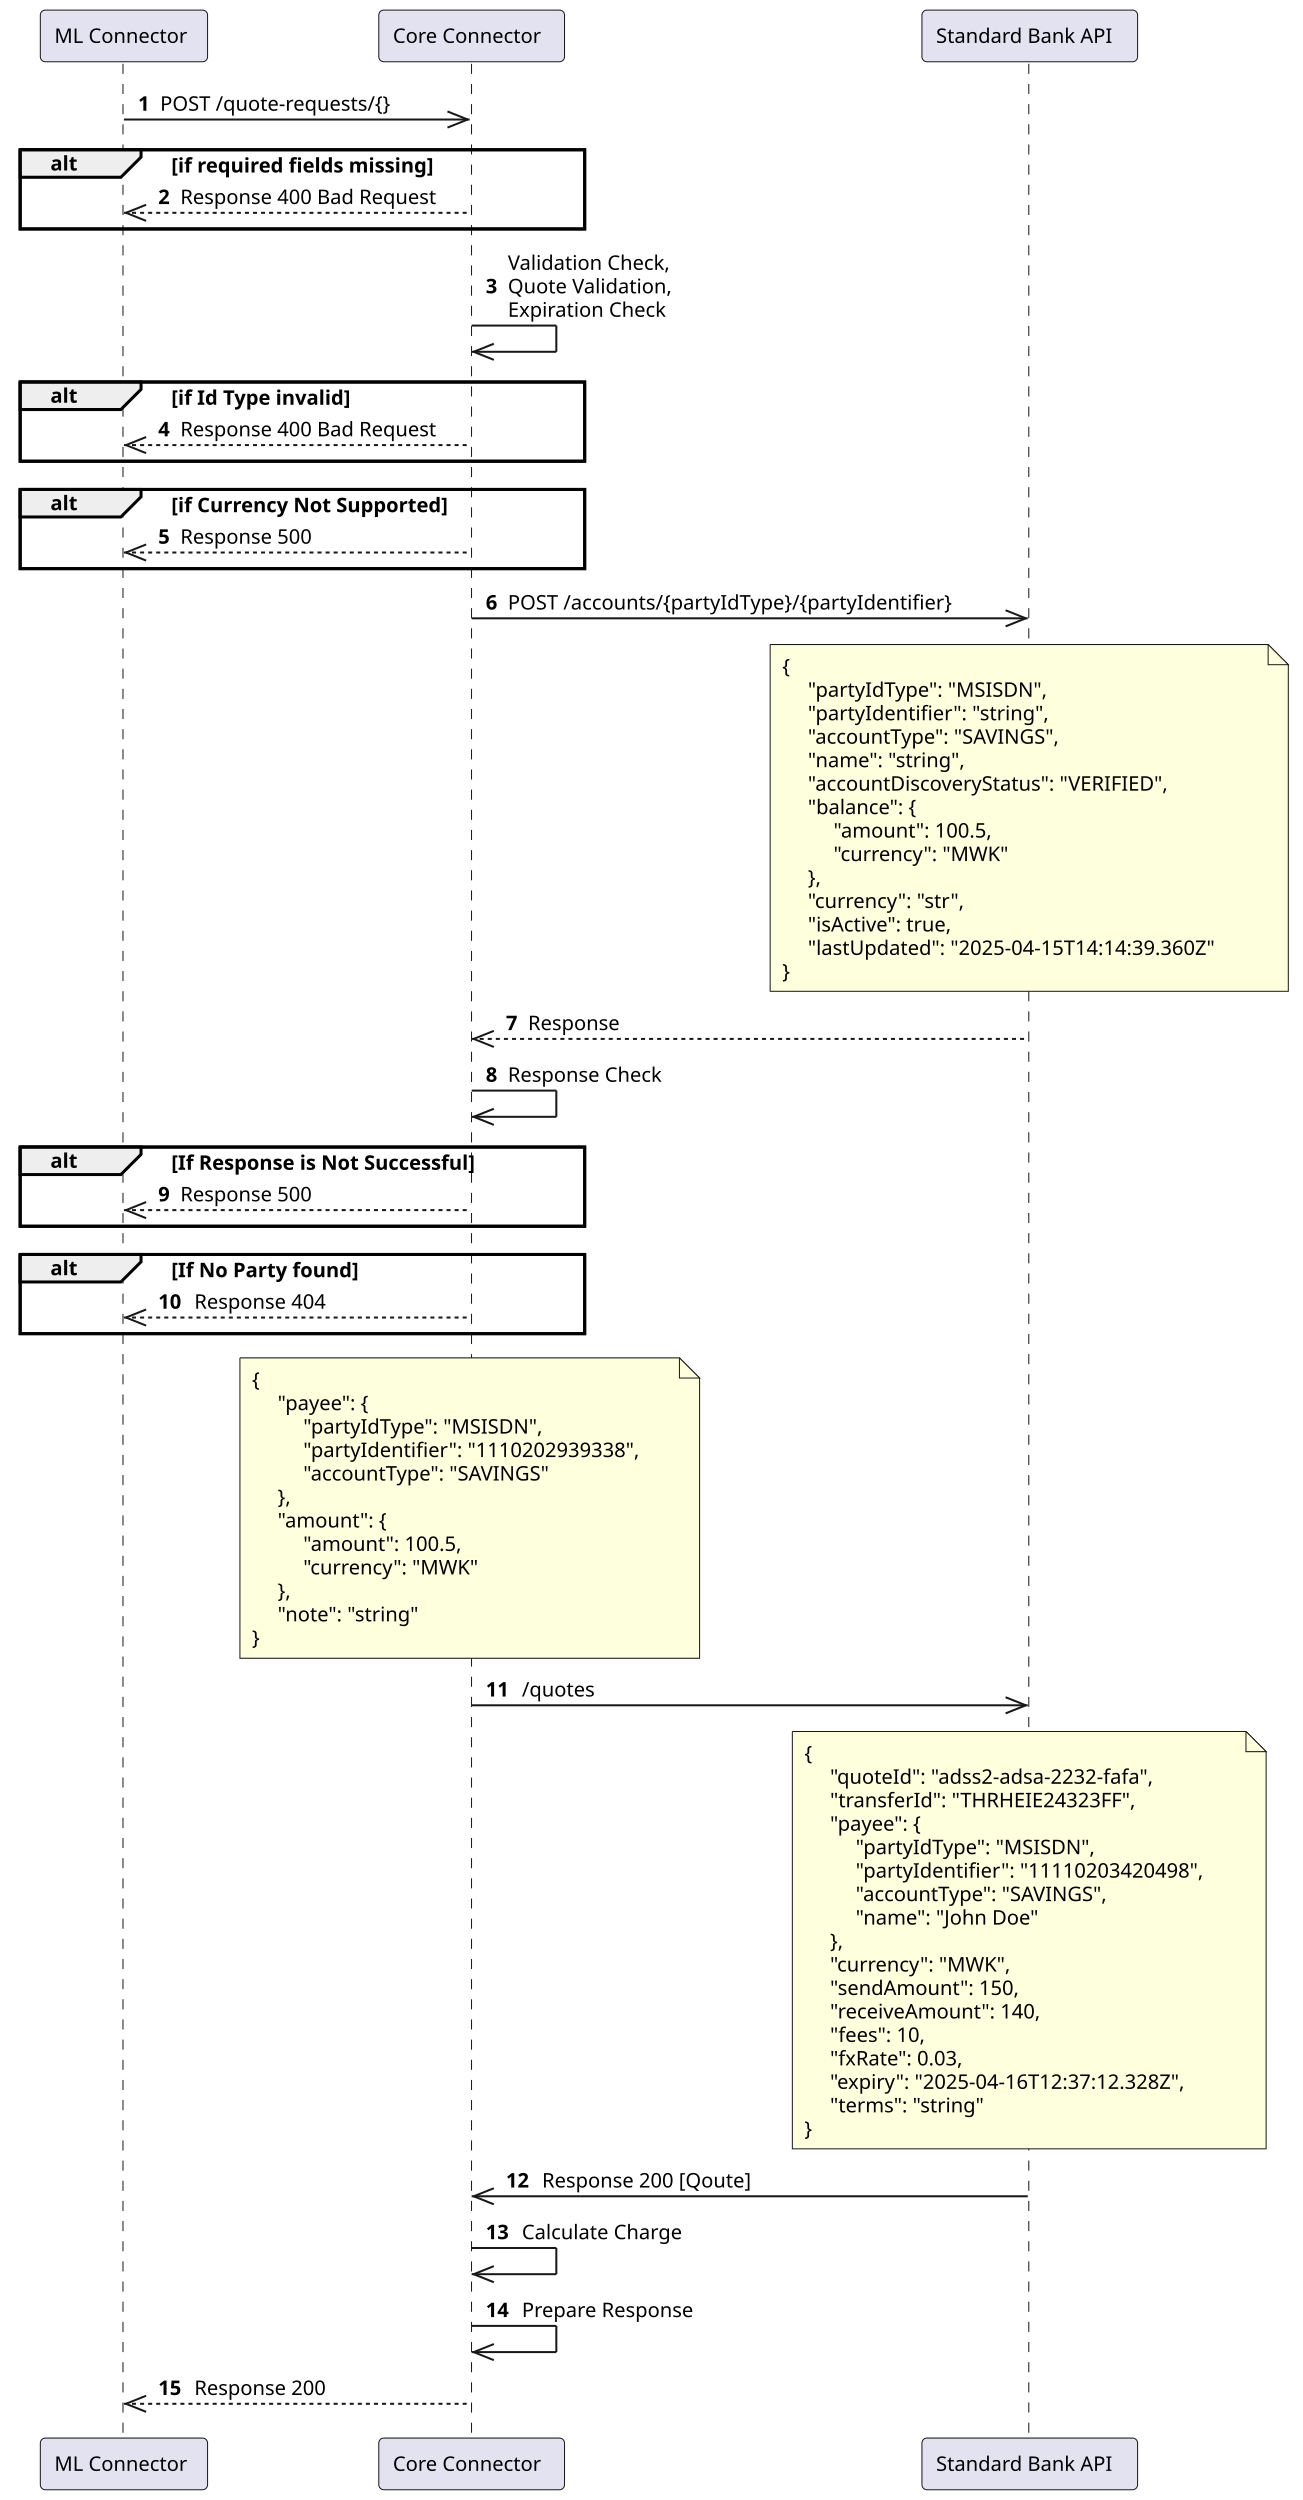
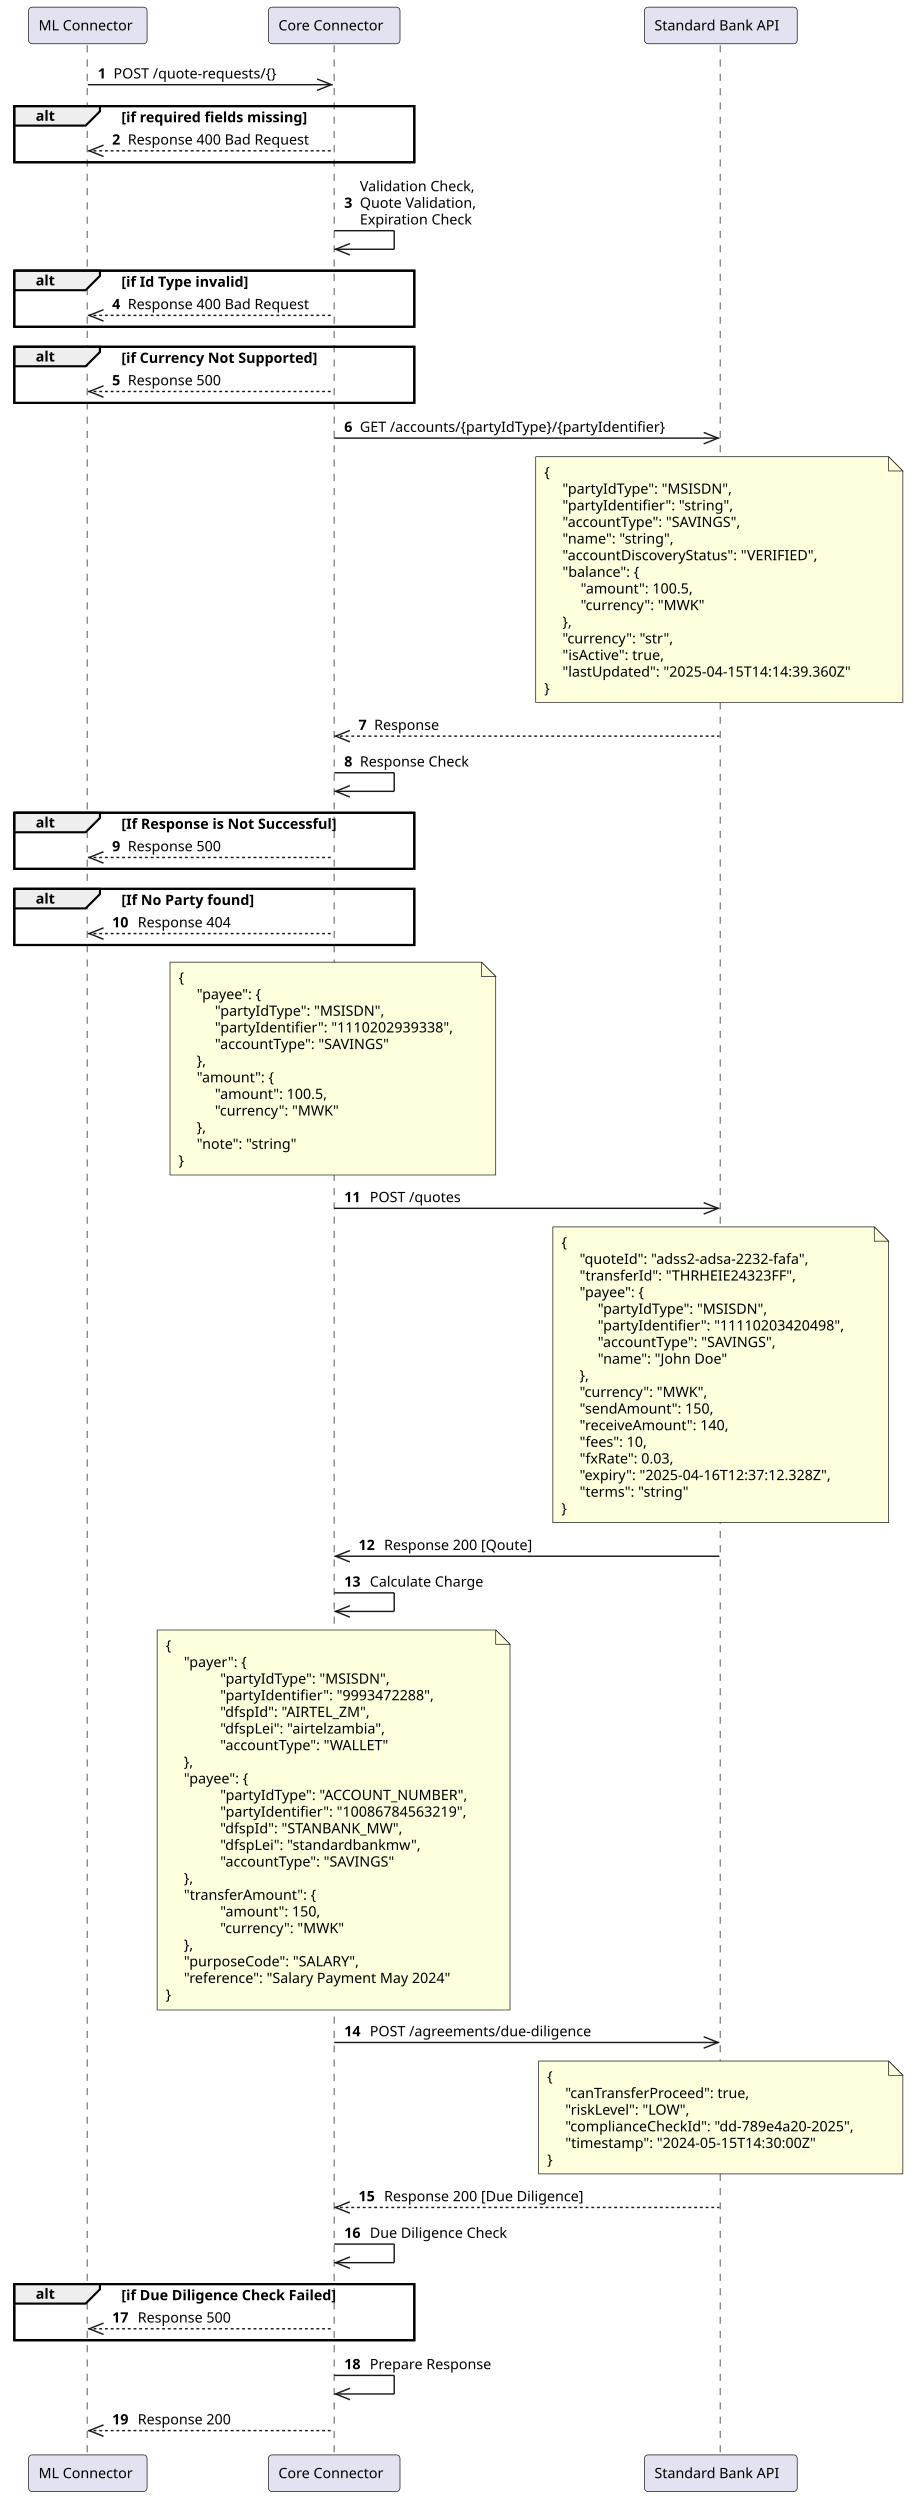
- <svg xmlns="http://www.w3.org/2000/svg" contentStyleType="text/css" data-diagram-type="SEQUENCE" height="1240px" preserveAspectRatio="none" style="width:646px;height:1240px;background:#FFFFFF;" version="1.1" viewBox="0 0 646 1240" width="646px" zoomAndPan="magnify">
+ <svg xmlns="http://www.w3.org/2000/svg" contentStyleType="text/css" data-diagram-type="SEQUENCE" height="1750px" preserveAspectRatio="none" style="width:639px;height:1750px;background:#FFFFFF;" version="1.1" viewBox="0 0 639 1750" width="639px" zoomAndPan="magnify">
  <defs />
  <g>
    <rect fill="none" height="39.281" style="stroke:#000000;stroke-width:1.5;" width="280" x="10" y="74.281" />
    <rect fill="none" height="39.281" style="stroke:#000000;stroke-width:1.5;" width="280" x="10" y="189.484" />
    <rect fill="none" height="39.281" style="stroke:#000000;stroke-width:1.5;" width="280" x="10" y="242.766" />
    <rect fill="none" height="39.281" style="stroke:#000000;stroke-width:1.5;" width="280" x="10" y="568.938" />
    <rect fill="none" height="39.281" style="stroke:#000000;stroke-width:1.5;" width="280" x="10" y="622.219" />
+     <rect fill="none" height="39.281" style="stroke:#000000;stroke-width:1.5;" width="280" x="10" y="1598.859" />
    <g>
-       <rect fill="#000000" fill-opacity="0" height="1178.641" width="8" x="57.477" y="31.641" />
-       <line style="stroke:#181818;stroke-width:0.5;stroke-dasharray:5.0,5.0;" x1="61" x2="61" y1="31.641" y2="1210.281" />
+       <rect fill="#000000" fill-opacity="0" height="1687.781" width="8" x="57.477" y="31.641" />
+       <line style="stroke:#181818;stroke-width:0.5;stroke-dasharray:5.0,5.0;" x1="61" x2="61" y1="31.641" y2="1719.422" />
    </g>
    <g>
-       <rect fill="#000000" fill-opacity="0" height="1178.641" width="8" x="229.94" y="31.641" />
-       <line style="stroke:#181818;stroke-width:0.5;stroke-dasharray:5.0,5.0;" x1="233.88" x2="233.88" y1="31.641" y2="1210.281" />
+       <rect fill="#000000" fill-opacity="0" height="1687.781" width="8" x="229.94" y="31.641" />
+       <line style="stroke:#181818;stroke-width:0.5;stroke-dasharray:5.0,5.0;" x1="233.88" x2="233.88" y1="31.641" y2="1719.422" />
    </g>
    <g>
-       <rect fill="#000000" fill-opacity="0" height="1178.641" width="8" x="506.764" y="31.641" />
-       <line style="stroke:#181818;stroke-width:0.5;stroke-dasharray:5.0,5.0;" x1="510.282" x2="510.282" y1="31.641" y2="1210.281" />
+       <rect fill="#000000" fill-opacity="0" height="1687.781" width="8" x="500.582" y="31.641" />
+       <line style="stroke:#181818;stroke-width:0.5;stroke-dasharray:5.0,5.0;" x1="504.1" x2="504.1" y1="31.641" y2="1719.422" />
    </g>
    <g class="participant participant-head" data-participant="ML">
      <rect fill="#E2E2F0" height="25.641" rx="2.5" ry="2.5" style="stroke:#181818;stroke-width:0.5;" width="82.955" x="20" y="5" />
      <text fill="#000000" font-family="sans-serif" font-size="10" lengthAdjust="spacing" textLength="68.955" x="27" y="21.282">ML Connector</text>
    </g>
    <g class="participant participant-tail" data-participant="ML">
-       <rect fill="#E2E2F0" height="25.641" rx="2.5" ry="2.5" style="stroke:#181818;stroke-width:0.5;" width="82.955" x="20" y="1209.281" />
-       <text fill="#000000" font-family="sans-serif" font-size="10" lengthAdjust="spacing" textLength="68.955" x="27" y="1225.563">ML Connector</text>
+       <rect fill="#E2E2F0" height="25.641" rx="2.5" ry="2.5" style="stroke:#181818;stroke-width:0.5;" width="82.955" x="20" y="1718.422" />
+       <text fill="#000000" font-family="sans-serif" font-size="10" lengthAdjust="spacing" textLength="68.955" x="27" y="1734.704">ML Connector</text>
    </g>
    <g class="participant participant-head" data-participant="CC">
      <rect fill="#E2E2F0" height="25.641" rx="2.5" ry="2.5" style="stroke:#181818;stroke-width:0.5;" width="92.12" x="187.88" y="5" />
      <text fill="#000000" font-family="sans-serif" font-size="10" lengthAdjust="spacing" textLength="78.12" x="194.88" y="21.282">Core Connector</text>
    </g>
    <g class="participant participant-tail" data-participant="CC">
-       <rect fill="#E2E2F0" height="25.641" rx="2.5" ry="2.5" style="stroke:#181818;stroke-width:0.5;" width="92.12" x="187.88" y="1209.281" />
-       <text fill="#000000" font-family="sans-serif" font-size="10" lengthAdjust="spacing" textLength="78.12" x="194.88" y="1225.563">Core Connector</text>
+       <rect fill="#E2E2F0" height="25.641" rx="2.5" ry="2.5" style="stroke:#181818;stroke-width:0.5;" width="92.12" x="187.88" y="1718.422" />
+       <text fill="#000000" font-family="sans-serif" font-size="10" lengthAdjust="spacing" textLength="78.12" x="194.88" y="1734.704">Core Connector</text>
    </g>
    <g class="participant participant-head" data-participant="SBAPI">
-       <rect fill="#E2E2F0" height="25.641" rx="2.5" ry="2.5" style="stroke:#181818;stroke-width:0.5;" width="106.964" x="457.282" y="5" />
-       <text fill="#000000" font-family="sans-serif" font-size="10" lengthAdjust="spacing" textLength="92.964" x="464.282" y="21.282">Standard Bank API</text>
+       <rect fill="#E2E2F0" height="25.641" rx="2.5" ry="2.5" style="stroke:#181818;stroke-width:0.5;" width="106.964" x="451.1" y="5" />
+       <text fill="#000000" font-family="sans-serif" font-size="10" lengthAdjust="spacing" textLength="92.964" x="458.1" y="21.282">Standard Bank API</text>
    </g>
    <g class="participant participant-tail" data-participant="SBAPI">
-       <rect fill="#E2E2F0" height="25.641" rx="2.5" ry="2.5" style="stroke:#181818;stroke-width:0.5;" width="106.964" x="457.282" y="1209.281" />
-       <text fill="#000000" font-family="sans-serif" font-size="10" lengthAdjust="spacing" textLength="92.964" x="464.282" y="1225.563">Standard Bank API</text>
+       <rect fill="#E2E2F0" height="25.641" rx="2.5" ry="2.5" style="stroke:#181818;stroke-width:0.5;" width="106.964" x="451.1" y="1718.422" />
+       <text fill="#000000" font-family="sans-serif" font-size="10" lengthAdjust="spacing" textLength="92.964" x="458.1" y="1734.704">Standard Bank API</text>
    </g>
    <g class="message" data-participant-1="ML" data-participant-2="CC">
      <line style="stroke:#181818;stroke-width:1;" x1="231.94" x2="221.94" y1="59.281" y2="55.281" />
      <line style="stroke:#181818;stroke-width:1;" x1="231.94" x2="221.94" y1="59.281" y2="63.281" />
      <line style="stroke:#181818;stroke-width:1;" x1="61.477" x2="232.94" y1="59.281" y2="59.281" />
      <text fill="#000000" font-family="sans-serif" font-size="10" font-weight="bold" lengthAdjust="spacing" textLength="6.958" x="68.478" y="54.923">1</text>
      <text fill="#000000" font-family="sans-serif" font-size="10" lengthAdjust="spacing" textLength="124.927" x="79.436" y="54.923">POST /quote-requests/{}</text>
    </g>
    <path d="M10,74.281 L69.956,74.281 L69.956,77.922 L59.956,87.922 L10,87.922 L10,74.281" fill="#EEEEEE" style="stroke:#000000;stroke-width:1.5;" />
    <rect fill="none" height="39.281" style="stroke:#000000;stroke-width:1.5;" width="280" x="10" y="74.281" />
    <text fill="#000000" font-family="sans-serif" font-size="10" font-weight="bold" lengthAdjust="spacing" textLength="14.956" x="25" y="84.564">alt</text>
    <text fill="#000000" font-family="sans-serif" font-size="10" font-weight="bold" lengthAdjust="spacing" textLength="150.21" x="84.956" y="85.564">[if required fields missing]</text>
    <g class="message" data-participant-1="CC" data-participant-2="ML">
      <line style="stroke:#181818;stroke-width:1;" x1="62.477" x2="72.478" y1="105.562" y2="101.562" />
      <line style="stroke:#181818;stroke-width:1;" x1="62.477" x2="72.478" y1="105.562" y2="109.562" />
      <line style="stroke:#181818;stroke-width:1;stroke-dasharray:2.0,2.0;" x1="61.477" x2="232.94" y1="105.562" y2="105.562" />
      <text fill="#000000" font-family="sans-serif" font-size="10" font-weight="bold" lengthAdjust="spacing" textLength="6.958" x="78.478" y="101.204">2</text>
      <text fill="#000000" font-family="sans-serif" font-size="10" lengthAdjust="spacing" textLength="137.505" x="89.436" y="101.204">Response 400 Bad Request</text>
    </g>
    <g class="message" data-participant-1="CC" data-participant-2="CC">
      <line style="stroke:#181818;stroke-width:1;" x1="233.94" x2="275.94" y1="161.484" y2="161.484" />
      <line style="stroke:#181818;stroke-width:1;" x1="275.94" x2="275.94" y1="161.484" y2="174.484" />
      <line style="stroke:#181818;stroke-width:1;" x1="233.94" x2="275.94" y1="174.484" y2="174.484" />
      <line style="stroke:#181818;stroke-width:1;" x1="234.94" x2="244.94" y1="174.484" y2="170.484" />
      <line style="stroke:#181818;stroke-width:1;" x1="234.94" x2="244.94" y1="174.484" y2="178.484" />
      <text fill="#000000" font-family="sans-serif" font-size="10" font-weight="bold" lengthAdjust="spacing" textLength="6.958" x="240.94" y="145.485">3</text>
      <text fill="#000000" font-family="sans-serif" font-size="10" lengthAdjust="spacing" textLength="87.275" x="251.898" y="133.845">Validation Check,</text>
      <text fill="#000000" font-family="sans-serif" font-size="10" lengthAdjust="spacing" textLength="86.914" x="251.898" y="145.485">Quote Validation,</text>
      <text fill="#000000" font-family="sans-serif" font-size="10" lengthAdjust="spacing" textLength="84.697" x="251.898" y="157.126">Expiration Check</text>
    </g>
    <path d="M10,189.484 L69.956,189.484 L69.956,193.125 L59.956,203.125 L10,203.125 L10,189.484" fill="#EEEEEE" style="stroke:#000000;stroke-width:1.5;" />
    <rect fill="none" height="39.281" style="stroke:#000000;stroke-width:1.5;" width="280" x="10" y="189.484" />
    <text fill="#000000" font-family="sans-serif" font-size="10" font-weight="bold" lengthAdjust="spacing" textLength="14.956" x="25" y="199.767">alt</text>
    <text fill="#000000" font-family="sans-serif" font-size="10" font-weight="bold" lengthAdjust="spacing" textLength="103.35" x="84.956" y="200.767">[if Id Type invalid]</text>
    <g class="message" data-participant-1="CC" data-participant-2="ML">
      <line style="stroke:#181818;stroke-width:1;" x1="62.477" x2="72.478" y1="220.766" y2="216.766" />
      <line style="stroke:#181818;stroke-width:1;" x1="62.477" x2="72.478" y1="220.766" y2="224.766" />
      <line style="stroke:#181818;stroke-width:1;stroke-dasharray:2.0,2.0;" x1="61.477" x2="232.94" y1="220.766" y2="220.766" />
      <text fill="#000000" font-family="sans-serif" font-size="10" font-weight="bold" lengthAdjust="spacing" textLength="6.958" x="78.478" y="216.407">4</text>
      <text fill="#000000" font-family="sans-serif" font-size="10" lengthAdjust="spacing" textLength="137.505" x="89.436" y="216.407">Response 400 Bad Request</text>
    </g>
    <path d="M10,242.766 L69.956,242.766 L69.956,246.406 L59.956,256.406 L10,256.406 L10,242.766" fill="#EEEEEE" style="stroke:#000000;stroke-width:1.5;" />
    <rect fill="none" height="39.281" style="stroke:#000000;stroke-width:1.5;" width="280" x="10" y="242.766" />
    <text fill="#000000" font-family="sans-serif" font-size="10" font-weight="bold" lengthAdjust="spacing" textLength="14.956" x="25" y="253.048">alt</text>
    <text fill="#000000" font-family="sans-serif" font-size="10" font-weight="bold" lengthAdjust="spacing" textLength="157.212" x="84.956" y="254.048">[if Currency Not Supported]</text>
    <g class="message" data-participant-1="CC" data-participant-2="ML">
      <line style="stroke:#181818;stroke-width:1;" x1="62.477" x2="72.478" y1="274.047" y2="270.047" />
      <line style="stroke:#181818;stroke-width:1;" x1="62.477" x2="72.478" y1="274.047" y2="278.047" />
      <line style="stroke:#181818;stroke-width:1;stroke-dasharray:2.0,2.0;" x1="61.477" x2="232.94" y1="274.047" y2="274.047" />
      <text fill="#000000" font-family="sans-serif" font-size="10" font-weight="bold" lengthAdjust="spacing" textLength="6.958" x="78.478" y="269.688">5</text>
      <text fill="#000000" font-family="sans-serif" font-size="10" lengthAdjust="spacing" textLength="70.742" x="89.436" y="269.688">Response 500</text>
    </g>
    <g class="message" data-participant-1="CC" data-participant-2="SBAPI">
-       <line style="stroke:#181818;stroke-width:1;" x1="508.764" x2="498.764" y1="306.688" y2="302.688" />
-       <line style="stroke:#181818;stroke-width:1;" x1="508.764" x2="498.764" y1="306.688" y2="310.688" />
-       <line style="stroke:#181818;stroke-width:1;" x1="233.94" x2="509.764" y1="306.688" y2="306.688" />
+       <line style="stroke:#181818;stroke-width:1;" x1="502.582" x2="492.582" y1="306.688" y2="302.688" />
+       <line style="stroke:#181818;stroke-width:1;" x1="502.582" x2="492.582" y1="306.688" y2="310.688" />
+       <line style="stroke:#181818;stroke-width:1;" x1="233.94" x2="503.582" y1="306.688" y2="306.688" />
      <text fill="#000000" font-family="sans-serif" font-size="10" font-weight="bold" lengthAdjust="spacing" textLength="6.958" x="240.94" y="302.329">6</text>
-       <text fill="#000000" font-family="sans-serif" font-size="10" lengthAdjust="spacing" textLength="241.865" x="251.898" y="302.329">POST /accounts/{partyIdType}/{partyIdentifier}</text>
-     </g>
-     <path d="M382,319.688 L382,491.688 L639,491.688 L639,329.688 L629,319.688 L382,319.688" fill="#FEFFDD" style="stroke:#181818;stroke-width:0.5;" />
-     <path d="M629,319.688 L629,329.688 L639,329.688 L629,319.688" fill="#FEFFDD" style="stroke:#181818;stroke-width:0.5;" />
-     <text fill="#000000" font-family="sans-serif" font-size="10" lengthAdjust="spacing" textLength="6.362" x="388" y="333.97">{</text>
-     <text fill="#000000" font-family="sans-serif" font-size="10" lengthAdjust="spacing" textLength="127.827" x="400.715" y="345.61">"partyIdType": "MSISDN",</text>
-     <text fill="#000000" font-family="sans-serif" font-size="10" lengthAdjust="spacing" textLength="128.306" x="400.715" y="357.251">"partyIdentifier": "string",</text>
-     <text fill="#000000" font-family="sans-serif" font-size="10" lengthAdjust="spacing" textLength="137.046" x="400.715" y="368.892">"accountType": "SAVINGS",</text>
-     <text fill="#000000" font-family="sans-serif" font-size="10" lengthAdjust="spacing" textLength="85.19" x="400.715" y="380.532">"name": "string",</text>
-     <text fill="#000000" font-family="sans-serif" font-size="10" lengthAdjust="spacing" textLength="195.01" x="400.715" y="392.173">"accountDiscoveryStatus": "VERIFIED",</text>
-     <text fill="#000000" font-family="sans-serif" font-size="10" lengthAdjust="spacing" textLength="61.48" x="400.715" y="403.813">"balance": {</text>
-     <text fill="#000000" font-family="sans-serif" font-size="10" lengthAdjust="spacing" textLength="86.138" x="413.43" y="415.454">"amount": 100.5,</text>
-     <text fill="#000000" font-family="sans-serif" font-size="10" lengthAdjust="spacing" textLength="93.984" x="413.43" y="427.095">"currency": "MWK"</text>
-     <text fill="#000000" font-family="sans-serif" font-size="10" lengthAdjust="spacing" textLength="9.541" x="400.715" y="438.735">},</text>
-     <text fill="#000000" font-family="sans-serif" font-size="10" lengthAdjust="spacing" textLength="85.332" x="400.715" y="450.376">"currency": "str",</text>
-     <text fill="#000000" font-family="sans-serif" font-size="10" lengthAdjust="spacing" textLength="78.545" x="400.715" y="462.017">"isActive": true,</text>
-     <text fill="#000000" font-family="sans-serif" font-size="10" lengthAdjust="spacing" textLength="223.799" x="400.715" y="473.657">"lastUpdated": "2025-04-15T14:14:39.360Z"</text>
-     <text fill="#000000" font-family="sans-serif" font-size="10" lengthAdjust="spacing" textLength="6.362" x="388" y="485.298">}</text>
+       <text fill="#000000" font-family="sans-serif" font-size="10" lengthAdjust="spacing" textLength="235.684" x="251.898" y="302.329">GET /accounts/{partyIdType}/{partyIdentifier}</text>
+     </g>
+     <path d="M375,319.688 L375,491.688 L632,491.688 L632,329.688 L622,319.688 L375,319.688" fill="#FEFFDD" style="stroke:#181818;stroke-width:0.5;" />
+     <path d="M622,319.688 L622,329.688 L632,329.688 L622,319.688" fill="#FEFFDD" style="stroke:#181818;stroke-width:0.5;" />
+     <text fill="#000000" font-family="sans-serif" font-size="10" lengthAdjust="spacing" textLength="6.362" x="381" y="333.97">{</text>
+     <text fill="#000000" font-family="sans-serif" font-size="10" lengthAdjust="spacing" textLength="127.827" x="393.715" y="345.61">"partyIdType": "MSISDN",</text>
+     <text fill="#000000" font-family="sans-serif" font-size="10" lengthAdjust="spacing" textLength="128.306" x="393.715" y="357.251">"partyIdentifier": "string",</text>
+     <text fill="#000000" font-family="sans-serif" font-size="10" lengthAdjust="spacing" textLength="137.046" x="393.715" y="368.892">"accountType": "SAVINGS",</text>
+     <text fill="#000000" font-family="sans-serif" font-size="10" lengthAdjust="spacing" textLength="85.19" x="393.715" y="380.532">"name": "string",</text>
+     <text fill="#000000" font-family="sans-serif" font-size="10" lengthAdjust="spacing" textLength="195.01" x="393.715" y="392.173">"accountDiscoveryStatus": "VERIFIED",</text>
+     <text fill="#000000" font-family="sans-serif" font-size="10" lengthAdjust="spacing" textLength="61.48" x="393.715" y="403.813">"balance": {</text>
+     <text fill="#000000" font-family="sans-serif" font-size="10" lengthAdjust="spacing" textLength="86.138" x="406.43" y="415.454">"amount": 100.5,</text>
+     <text fill="#000000" font-family="sans-serif" font-size="10" lengthAdjust="spacing" textLength="93.984" x="406.43" y="427.095">"currency": "MWK"</text>
+     <text fill="#000000" font-family="sans-serif" font-size="10" lengthAdjust="spacing" textLength="9.541" x="393.715" y="438.735">},</text>
+     <text fill="#000000" font-family="sans-serif" font-size="10" lengthAdjust="spacing" textLength="85.332" x="393.715" y="450.376">"currency": "str",</text>
+     <text fill="#000000" font-family="sans-serif" font-size="10" lengthAdjust="spacing" textLength="78.545" x="393.715" y="462.017">"isActive": true,</text>
+     <text fill="#000000" font-family="sans-serif" font-size="10" lengthAdjust="spacing" textLength="223.799" x="393.715" y="473.657">"lastUpdated": "2025-04-15T14:14:39.360Z"</text>
+     <text fill="#000000" font-family="sans-serif" font-size="10" lengthAdjust="spacing" textLength="6.362" x="381" y="485.298">}</text>
    <g class="message" data-participant-1="SBAPI" data-participant-2="CC">
      <line style="stroke:#181818;stroke-width:1;" x1="234.94" x2="244.94" y1="515.297" y2="511.297" />
      <line style="stroke:#181818;stroke-width:1;" x1="234.94" x2="244.94" y1="515.297" y2="519.297" />
-       <line style="stroke:#181818;stroke-width:1;stroke-dasharray:2.0,2.0;" x1="233.94" x2="509.764" y1="515.297" y2="515.297" />
+       <line style="stroke:#181818;stroke-width:1;stroke-dasharray:2.0,2.0;" x1="233.94" x2="503.582" y1="515.297" y2="515.297" />
      <text fill="#000000" font-family="sans-serif" font-size="10" font-weight="bold" lengthAdjust="spacing" textLength="6.958" x="250.94" y="510.938">7</text>
      <text fill="#000000" font-family="sans-serif" font-size="10" lengthAdjust="spacing" textLength="48.477" x="261.898" y="510.938">Response</text>
    </g>
    <g class="message" data-participant-1="CC" data-participant-2="CC">
      <line style="stroke:#181818;stroke-width:1;" x1="233.94" x2="275.94" y1="540.938" y2="540.938" />
      <line style="stroke:#181818;stroke-width:1;" x1="275.94" x2="275.94" y1="540.938" y2="553.938" />
      <line style="stroke:#181818;stroke-width:1;" x1="233.94" x2="275.94" y1="553.938" y2="553.938" />
      <line style="stroke:#181818;stroke-width:1;" x1="234.94" x2="244.94" y1="553.938" y2="549.938" />
      <line style="stroke:#181818;stroke-width:1;" x1="234.94" x2="244.94" y1="553.938" y2="557.938" />
      <text fill="#000000" font-family="sans-serif" font-size="10" font-weight="bold" lengthAdjust="spacing" textLength="6.958" x="240.94" y="536.579">8</text>
      <text fill="#000000" font-family="sans-serif" font-size="10" lengthAdjust="spacing" textLength="82.417" x="251.898" y="536.579">Response Check</text>
    </g>
    <path d="M10,568.938 L69.956,568.938 L69.956,572.578 L59.956,582.578 L10,582.578 L10,568.938" fill="#EEEEEE" style="stroke:#000000;stroke-width:1.5;" />
    <rect fill="none" height="39.281" style="stroke:#000000;stroke-width:1.5;" width="280" x="10" y="568.938" />
    <text fill="#000000" font-family="sans-serif" font-size="10" font-weight="bold" lengthAdjust="spacing" textLength="14.956" x="25" y="579.22">alt</text>
    <text fill="#000000" font-family="sans-serif" font-size="10" font-weight="bold" lengthAdjust="spacing" textLength="174.614" x="84.956" y="580.22">[If Response is Not Successful]</text>
    <g class="message" data-participant-1="CC" data-participant-2="ML">
      <line style="stroke:#181818;stroke-width:1;" x1="62.477" x2="72.478" y1="600.219" y2="596.219" />
      <line style="stroke:#181818;stroke-width:1;" x1="62.477" x2="72.478" y1="600.219" y2="604.219" />
      <line style="stroke:#181818;stroke-width:1;stroke-dasharray:2.0,2.0;" x1="61.477" x2="232.94" y1="600.219" y2="600.219" />
      <text fill="#000000" font-family="sans-serif" font-size="10" font-weight="bold" lengthAdjust="spacing" textLength="6.958" x="78.478" y="595.86">9</text>
      <text fill="#000000" font-family="sans-serif" font-size="10" lengthAdjust="spacing" textLength="70.742" x="89.436" y="595.86">Response 500</text>
    </g>
    <path d="M10,622.219 L69.956,622.219 L69.956,625.859 L59.956,635.859 L10,635.859 L10,622.219" fill="#EEEEEE" style="stroke:#000000;stroke-width:1.5;" />
    <rect fill="none" height="39.281" style="stroke:#000000;stroke-width:1.5;" width="280" x="10" y="622.219" />
    <text fill="#000000" font-family="sans-serif" font-size="10" font-weight="bold" lengthAdjust="spacing" textLength="14.956" x="25" y="632.501">alt</text>
    <text fill="#000000" font-family="sans-serif" font-size="10" font-weight="bold" lengthAdjust="spacing" textLength="105.82" x="84.956" y="633.501">[If No Party found]</text>
    <g class="message" data-participant-1="CC" data-participant-2="ML">
      <line style="stroke:#181818;stroke-width:1;" x1="62.477" x2="72.478" y1="653.5" y2="649.5" />
      <line style="stroke:#181818;stroke-width:1;" x1="62.477" x2="72.478" y1="653.5" y2="657.5" />
      <line style="stroke:#181818;stroke-width:1;stroke-dasharray:2.0,2.0;" x1="61.477" x2="232.94" y1="653.5" y2="653.5" />
      <text fill="#000000" font-family="sans-serif" font-size="10" font-weight="bold" lengthAdjust="spacing" textLength="13.916" x="78.478" y="649.142">10</text>
      <text fill="#000000" font-family="sans-serif" font-size="10" lengthAdjust="spacing" textLength="70.742" x="96.394" y="649.142">Response 404</text>
    </g>
    <path d="M119,673.5 L119,822.5 L347,822.5 L347,683.5 L337,673.5 L119,673.5" fill="#FEFFDD" style="stroke:#181818;stroke-width:0.5;" />
    <path d="M337,673.5 L337,683.5 L347,683.5 L337,673.5" fill="#FEFFDD" style="stroke:#181818;stroke-width:0.5;" />
    <text fill="#000000" font-family="sans-serif" font-size="10" lengthAdjust="spacing" textLength="6.362" x="125" y="687.782">{</text>
    <text fill="#000000" font-family="sans-serif" font-size="10" lengthAdjust="spacing" textLength="52.808" x="137.715" y="699.423">"payee": {</text>
    <text fill="#000000" font-family="sans-serif" font-size="10" lengthAdjust="spacing" textLength="127.827" x="150.43" y="711.063">"partyIdType": "MSISDN",</text>
    <text fill="#000000" font-family="sans-serif" font-size="10" lengthAdjust="spacing" textLength="182.31" x="150.43" y="722.704">"partyIdentifier": "1110202939338",</text>
    <text fill="#000000" font-family="sans-serif" font-size="10" lengthAdjust="spacing" textLength="133.867" x="150.43" y="734.345">"accountType": "SAVINGS"</text>
    <text fill="#000000" font-family="sans-serif" font-size="10" lengthAdjust="spacing" textLength="9.541" x="137.715" y="745.985">},</text>
    <text fill="#000000" font-family="sans-serif" font-size="10" lengthAdjust="spacing" textLength="60.693" x="137.715" y="757.626">"amount": {</text>
    <text fill="#000000" font-family="sans-serif" font-size="10" lengthAdjust="spacing" textLength="86.138" x="150.43" y="769.267">"amount": 100.5,</text>
    <text fill="#000000" font-family="sans-serif" font-size="10" lengthAdjust="spacing" textLength="93.984" x="150.43" y="780.907">"currency": "MWK"</text>
    <text fill="#000000" font-family="sans-serif" font-size="10" lengthAdjust="spacing" textLength="9.541" x="137.715" y="792.548">},</text>
    <text fill="#000000" font-family="sans-serif" font-size="10" lengthAdjust="spacing" textLength="76.182" x="137.715" y="804.188">"note": "string"</text>
    <text fill="#000000" font-family="sans-serif" font-size="10" lengthAdjust="spacing" textLength="6.362" x="125" y="815.829">}</text>
    <g class="message" data-participant-1="CC" data-participant-2="SBAPI">
-       <line style="stroke:#181818;stroke-width:1;" x1="508.764" x2="498.764" y1="845.828" y2="841.828" />
-       <line style="stroke:#181818;stroke-width:1;" x1="508.764" x2="498.764" y1="845.828" y2="849.828" />
-       <line style="stroke:#181818;stroke-width:1;" x1="233.94" x2="509.764" y1="845.828" y2="845.828" />
+       <line style="stroke:#181818;stroke-width:1;" x1="502.582" x2="492.582" y1="845.828" y2="841.828" />
+       <line style="stroke:#181818;stroke-width:1;" x1="502.582" x2="492.582" y1="845.828" y2="849.828" />
+       <line style="stroke:#181818;stroke-width:1;" x1="233.94" x2="503.582" y1="845.828" y2="845.828" />
      <text fill="#000000" font-family="sans-serif" font-size="10" font-weight="bold" lengthAdjust="spacing" textLength="13.916" x="240.94" y="841.47">11</text>
-       <text fill="#000000" font-family="sans-serif" font-size="10" lengthAdjust="spacing" textLength="37.456" x="258.856" y="841.47">/quotes</text>
-     </g>
-     <path d="M393,858.828 L393,1065.828 L628,1065.828 L628,868.828 L618,858.828 L393,858.828" fill="#FEFFDD" style="stroke:#181818;stroke-width:0.5;" />
-     <path d="M618,858.828 L618,868.828 L628,868.828 L618,858.828" fill="#FEFFDD" style="stroke:#181818;stroke-width:0.5;" />
-     <text fill="#000000" font-family="sans-serif" font-size="10" lengthAdjust="spacing" textLength="6.362" x="399" y="873.11">{</text>
-     <text fill="#000000" font-family="sans-serif" font-size="10" lengthAdjust="spacing" textLength="174.941" x="411.715" y="884.751">"quoteId": "adss2-adsa-2232-fafa",</text>
-     <text fill="#000000" font-family="sans-serif" font-size="10" lengthAdjust="spacing" textLength="163.911" x="411.715" y="896.392">"transferId": "THRHEIE24323FF",</text>
-     <text fill="#000000" font-family="sans-serif" font-size="10" lengthAdjust="spacing" textLength="52.808" x="411.715" y="908.032">"payee": {</text>
-     <text fill="#000000" font-family="sans-serif" font-size="10" lengthAdjust="spacing" textLength="127.827" x="424.43" y="919.673">"partyIdType": "MSISDN",</text>
-     <text fill="#000000" font-family="sans-serif" font-size="10" lengthAdjust="spacing" textLength="188.672" x="424.43" y="931.313">"partyIdentifier": "11110203420498",</text>
-     <text fill="#000000" font-family="sans-serif" font-size="10" lengthAdjust="spacing" textLength="137.046" x="424.43" y="942.954">"accountType": "SAVINGS",</text>
-     <text fill="#000000" font-family="sans-serif" font-size="10" lengthAdjust="spacing" textLength="98.198" x="424.43" y="954.595">"name": "John Doe"</text>
-     <text fill="#000000" font-family="sans-serif" font-size="10" lengthAdjust="spacing" textLength="9.541" x="411.715" y="966.235">},</text>
-     <text fill="#000000" font-family="sans-serif" font-size="10" lengthAdjust="spacing" textLength="97.163" x="411.715" y="977.876">"currency": "MWK",</text>
-     <text fill="#000000" font-family="sans-serif" font-size="10" lengthAdjust="spacing" textLength="101.357" x="411.715" y="989.517">"sendAmount": 150,</text>
-     <text fill="#000000" font-family="sans-serif" font-size="10" lengthAdjust="spacing" textLength="114.072" x="411.715" y="1001.157">"receiveAmount": 140,</text>
-     <text fill="#000000" font-family="sans-serif" font-size="10" lengthAdjust="spacing" textLength="52.685" x="411.715" y="1012.798">"fees": 10,</text>
-     <text fill="#000000" font-family="sans-serif" font-size="10" lengthAdjust="spacing" textLength="73.779" x="411.715" y="1024.438">"fxRate": 0.03,</text>
-     <text fill="#000000" font-family="sans-serif" font-size="10" lengthAdjust="spacing" textLength="197.602" x="411.715" y="1036.079">"expiry": "2025-04-16T12:37:12.328Z",</text>
-     <text fill="#000000" font-family="sans-serif" font-size="10" lengthAdjust="spacing" textLength="82.788" x="411.715" y="1047.72">"terms": "string"</text>
-     <text fill="#000000" font-family="sans-serif" font-size="10" lengthAdjust="spacing" textLength="6.362" x="399" y="1059.36">}</text>
+       <text fill="#000000" font-family="sans-serif" font-size="10" lengthAdjust="spacing" textLength="66.992" x="258.856" y="841.47">POST /quotes</text>
+     </g>
+     <path d="M387,858.828 L387,1065.828 L622,1065.828 L622,868.828 L612,858.828 L387,858.828" fill="#FEFFDD" style="stroke:#181818;stroke-width:0.5;" />
+     <path d="M612,858.828 L612,868.828 L622,868.828 L612,858.828" fill="#FEFFDD" style="stroke:#181818;stroke-width:0.5;" />
+     <text fill="#000000" font-family="sans-serif" font-size="10" lengthAdjust="spacing" textLength="6.362" x="393" y="873.11">{</text>
+     <text fill="#000000" font-family="sans-serif" font-size="10" lengthAdjust="spacing" textLength="174.941" x="405.715" y="884.751">"quoteId": "adss2-adsa-2232-fafa",</text>
+     <text fill="#000000" font-family="sans-serif" font-size="10" lengthAdjust="spacing" textLength="163.911" x="405.715" y="896.392">"transferId": "THRHEIE24323FF",</text>
+     <text fill="#000000" font-family="sans-serif" font-size="10" lengthAdjust="spacing" textLength="52.808" x="405.715" y="908.032">"payee": {</text>
+     <text fill="#000000" font-family="sans-serif" font-size="10" lengthAdjust="spacing" textLength="127.827" x="418.43" y="919.673">"partyIdType": "MSISDN",</text>
+     <text fill="#000000" font-family="sans-serif" font-size="10" lengthAdjust="spacing" textLength="188.672" x="418.43" y="931.313">"partyIdentifier": "11110203420498",</text>
+     <text fill="#000000" font-family="sans-serif" font-size="10" lengthAdjust="spacing" textLength="137.046" x="418.43" y="942.954">"accountType": "SAVINGS",</text>
+     <text fill="#000000" font-family="sans-serif" font-size="10" lengthAdjust="spacing" textLength="98.198" x="418.43" y="954.595">"name": "John Doe"</text>
+     <text fill="#000000" font-family="sans-serif" font-size="10" lengthAdjust="spacing" textLength="9.541" x="405.715" y="966.235">},</text>
+     <text fill="#000000" font-family="sans-serif" font-size="10" lengthAdjust="spacing" textLength="97.163" x="405.715" y="977.876">"currency": "MWK",</text>
+     <text fill="#000000" font-family="sans-serif" font-size="10" lengthAdjust="spacing" textLength="101.357" x="405.715" y="989.517">"sendAmount": 150,</text>
+     <text fill="#000000" font-family="sans-serif" font-size="10" lengthAdjust="spacing" textLength="114.072" x="405.715" y="1001.157">"receiveAmount": 140,</text>
+     <text fill="#000000" font-family="sans-serif" font-size="10" lengthAdjust="spacing" textLength="52.685" x="405.715" y="1012.798">"fees": 10,</text>
+     <text fill="#000000" font-family="sans-serif" font-size="10" lengthAdjust="spacing" textLength="73.779" x="405.715" y="1024.438">"fxRate": 0.03,</text>
+     <text fill="#000000" font-family="sans-serif" font-size="10" lengthAdjust="spacing" textLength="197.602" x="405.715" y="1036.079">"expiry": "2025-04-16T12:37:12.328Z",</text>
+     <text fill="#000000" font-family="sans-serif" font-size="10" lengthAdjust="spacing" textLength="82.788" x="405.715" y="1047.72">"terms": "string"</text>
+     <text fill="#000000" font-family="sans-serif" font-size="10" lengthAdjust="spacing" textLength="6.362" x="393" y="1059.36">}</text>
    <g class="message" data-participant-1="SBAPI" data-participant-2="CC">
      <line style="stroke:#181818;stroke-width:1;" x1="234.94" x2="244.94" y1="1089.359" y2="1085.359" />
      <line style="stroke:#181818;stroke-width:1;" x1="234.94" x2="244.94" y1="1089.359" y2="1093.359" />
-       <line style="stroke:#181818;stroke-width:1;" x1="233.94" x2="509.764" y1="1089.359" y2="1089.359" />
+       <line style="stroke:#181818;stroke-width:1;" x1="233.94" x2="503.582" y1="1089.359" y2="1089.359" />
      <text fill="#000000" font-family="sans-serif" font-size="10" font-weight="bold" lengthAdjust="spacing" textLength="13.916" x="250.94" y="1085.001">12</text>
      <text fill="#000000" font-family="sans-serif" font-size="10" lengthAdjust="spacing" textLength="112.124" x="268.856" y="1085.001">Response 200 [Qoute]</text>
    </g>
    <g class="message" data-participant-1="CC" data-participant-2="CC">
      <line style="stroke:#181818;stroke-width:1;" x1="233.94" x2="275.94" y1="1115" y2="1115" />
      <line style="stroke:#181818;stroke-width:1;" x1="275.94" x2="275.94" y1="1115" y2="1128" />
      <line style="stroke:#181818;stroke-width:1;" x1="233.94" x2="275.94" y1="1128" y2="1128" />
      <line style="stroke:#181818;stroke-width:1;" x1="234.94" x2="244.94" y1="1128" y2="1124" />
      <line style="stroke:#181818;stroke-width:1;" x1="234.94" x2="244.94" y1="1128" y2="1132" />
      <text fill="#000000" font-family="sans-serif" font-size="10" font-weight="bold" lengthAdjust="spacing" textLength="13.916" x="240.94" y="1110.642">13</text>
      <text fill="#000000" font-family="sans-serif" font-size="10" lengthAdjust="spacing" textLength="85.942" x="258.856" y="1110.642">Calculate Charge</text>
    </g>
-     <g class="message" data-participant-1="CC" data-participant-2="CC">
-       <line style="stroke:#181818;stroke-width:1;" x1="233.94" x2="275.94" y1="1153.641" y2="1153.641" />
-       <line style="stroke:#181818;stroke-width:1;" x1="275.94" x2="275.94" y1="1153.641" y2="1166.641" />
-       <line style="stroke:#181818;stroke-width:1;" x1="233.94" x2="275.94" y1="1166.641" y2="1166.641" />
-       <line style="stroke:#181818;stroke-width:1;" x1="234.94" x2="244.94" y1="1166.641" y2="1162.641" />
-       <line style="stroke:#181818;stroke-width:1;" x1="234.94" x2="244.94" y1="1166.641" y2="1170.641" />
-       <text fill="#000000" font-family="sans-serif" font-size="10" font-weight="bold" lengthAdjust="spacing" textLength="13.916" x="240.94" y="1149.282">14</text>
-       <text fill="#000000" font-family="sans-serif" font-size="10" lengthAdjust="spacing" textLength="90.689" x="258.856" y="1149.282">Prepare Response</text>
-     </g>
-     <g class="message" data-participant-1="CC" data-participant-2="ML">
-       <line style="stroke:#181818;stroke-width:1;" x1="62.477" x2="72.478" y1="1192.281" y2="1188.281" />
-       <line style="stroke:#181818;stroke-width:1;" x1="62.477" x2="72.478" y1="1192.281" y2="1196.281" />
-       <line style="stroke:#181818;stroke-width:1;stroke-dasharray:2.0,2.0;" x1="61.477" x2="232.94" y1="1192.281" y2="1192.281" />
-       <text fill="#000000" font-family="sans-serif" font-size="10" font-weight="bold" lengthAdjust="spacing" textLength="13.916" x="78.478" y="1187.923">15</text>
-       <text fill="#000000" font-family="sans-serif" font-size="10" lengthAdjust="spacing" textLength="70.742" x="96.394" y="1187.923">Response 200</text>
+     <path d="M110,1141 L110,1407 L357,1407 L357,1151 L347,1141 L110,1141" fill="#FEFFDD" style="stroke:#181818;stroke-width:0.5;" />
+     <path d="M347,1141 L347,1151 L357,1151 L347,1141" fill="#FEFFDD" style="stroke:#181818;stroke-width:0.5;" />
+     <text fill="#000000" font-family="sans-serif" font-size="10" lengthAdjust="spacing" textLength="6.362" x="116" y="1155.282">{</text>
+     <text fill="#000000" font-family="sans-serif" font-size="10" lengthAdjust="spacing" textLength="50.767" x="128.715" y="1166.923">"payer": {</text>
+     <text fill="#000000" font-family="sans-serif" font-size="10" lengthAdjust="spacing" textLength="127.827" x="154.144" y="1178.563">"partyIdType": "MSISDN",</text>
+     <text fill="#000000" font-family="sans-serif" font-size="10" lengthAdjust="spacing" textLength="163.223" x="154.144" y="1190.204">"partyIdentifier": "9993472288",</text>
+     <text fill="#000000" font-family="sans-serif" font-size="10" lengthAdjust="spacing" textLength="114.062" x="154.144" y="1201.845">"dfspId": "AIRTEL_ZM",</text>
+     <text fill="#000000" font-family="sans-serif" font-size="10" lengthAdjust="spacing" textLength="126.294" x="154.144" y="1213.485">"dfspLei": "airtelzambia",</text>
+     <text fill="#000000" font-family="sans-serif" font-size="10" lengthAdjust="spacing" textLength="129.609" x="154.144" y="1225.126">"accountType": "WALLET"</text>
+     <text fill="#000000" font-family="sans-serif" font-size="10" lengthAdjust="spacing" textLength="9.541" x="128.715" y="1236.767">},</text>
+     <text fill="#000000" font-family="sans-serif" font-size="10" lengthAdjust="spacing" textLength="52.808" x="128.715" y="1248.407">"payee": {</text>
+     <text fill="#000000" font-family="sans-serif" font-size="10" lengthAdjust="spacing" textLength="186.514" x="154.144" y="1260.048">"partyIdType": "ACCOUNT_NUMBER",</text>
+     <text fill="#000000" font-family="sans-serif" font-size="10" lengthAdjust="spacing" textLength="188.672" x="154.144" y="1271.688">"partyIdentifier": "10086784563219",</text>
+     <text fill="#000000" font-family="sans-serif" font-size="10" lengthAdjust="spacing" textLength="136.88" x="154.144" y="1283.329">"dfspId": "STANBANK_MW",</text>
+     <text fill="#000000" font-family="sans-serif" font-size="10" lengthAdjust="spacing" textLength="151.108" x="154.144" y="1294.97">"dfspLei": "standardbankmw",</text>
+     <text fill="#000000" font-family="sans-serif" font-size="10" lengthAdjust="spacing" textLength="133.867" x="154.144" y="1306.61">"accountType": "SAVINGS"</text>
+     <text fill="#000000" font-family="sans-serif" font-size="10" lengthAdjust="spacing" textLength="9.541" x="128.715" y="1318.251">},</text>
+     <text fill="#000000" font-family="sans-serif" font-size="10" lengthAdjust="spacing" textLength="100.898" x="128.715" y="1329.892">"transferAmount": {</text>
+     <text fill="#000000" font-family="sans-serif" font-size="10" lengthAdjust="spacing" textLength="76.597" x="154.144" y="1341.532">"amount": 150,</text>
+     <text fill="#000000" font-family="sans-serif" font-size="10" lengthAdjust="spacing" textLength="93.984" x="154.144" y="1353.173">"currency": "MWK"</text>
+     <text fill="#000000" font-family="sans-serif" font-size="10" lengthAdjust="spacing" textLength="9.541" x="128.715" y="1364.813">},</text>
+     <text fill="#000000" font-family="sans-serif" font-size="10" lengthAdjust="spacing" textLength="133.008" x="128.715" y="1376.454">"purposeCode": "SALARY",</text>
+     <text fill="#000000" font-family="sans-serif" font-size="10" lengthAdjust="spacing" textLength="204.434" x="128.715" y="1388.095">"reference": "Salary Payment May 2024"</text>
+     <text fill="#000000" font-family="sans-serif" font-size="10" lengthAdjust="spacing" textLength="6.362" x="116" y="1399.735">}</text>
+     <g class="message" data-participant-1="CC" data-participant-2="SBAPI">
+       <line style="stroke:#181818;stroke-width:1;" x1="502.582" x2="492.582" y1="1429.734" y2="1425.734" />
+       <line style="stroke:#181818;stroke-width:1;" x1="502.582" x2="492.582" y1="1429.734" y2="1433.734" />
+       <line style="stroke:#181818;stroke-width:1;" x1="233.94" x2="503.582" y1="1429.734" y2="1429.734" />
+       <text fill="#000000" font-family="sans-serif" font-size="10" font-weight="bold" lengthAdjust="spacing" textLength="13.916" x="240.94" y="1425.376">14</text>
+       <text fill="#000000" font-family="sans-serif" font-size="10" lengthAdjust="spacing" textLength="164.145" x="258.856" y="1425.376">POST /agreements/due-diligence</text>
+     </g>
+     <path d="M377,1442.734 L377,1521.734 L632,1521.734 L632,1452.734 L622,1442.734 L377,1442.734" fill="#FEFFDD" style="stroke:#181818;stroke-width:0.5;" />
+     <path d="M622,1442.734 L622,1452.734 L632,1452.734 L622,1442.734" fill="#FEFFDD" style="stroke:#181818;stroke-width:0.5;" />
+     <text fill="#000000" font-family="sans-serif" font-size="10" lengthAdjust="spacing" textLength="6.362" x="383" y="1457.017">{</text>
+     <text fill="#000000" font-family="sans-serif" font-size="10" lengthAdjust="spacing" textLength="139.502" x="395.715" y="1468.657">"canTransferProceed": true,</text>
+     <text fill="#000000" font-family="sans-serif" font-size="10" lengthAdjust="spacing" textLength="95.918" x="395.715" y="1480.298">"riskLevel": "LOW",</text>
+     <text fill="#000000" font-family="sans-serif" font-size="10" lengthAdjust="spacing" textLength="221.377" x="395.715" y="1491.938">"complianceCheckId": "dd-789e4a20-2025",</text>
+     <text fill="#000000" font-family="sans-serif" font-size="10" lengthAdjust="spacing" textLength="194.873" x="395.715" y="1503.579">"timestamp": "2024-05-15T14:30:00Z"</text>
+     <text fill="#000000" font-family="sans-serif" font-size="10" lengthAdjust="spacing" textLength="6.362" x="383" y="1515.22">}</text>
+     <g class="message" data-participant-1="SBAPI" data-participant-2="CC">
+       <line style="stroke:#181818;stroke-width:1;" x1="234.94" x2="244.94" y1="1545.219" y2="1541.219" />
+       <line style="stroke:#181818;stroke-width:1;" x1="234.94" x2="244.94" y1="1545.219" y2="1549.219" />
+       <line style="stroke:#181818;stroke-width:1;stroke-dasharray:2.0,2.0;" x1="233.94" x2="503.582" y1="1545.219" y2="1545.219" />
+       <text fill="#000000" font-family="sans-serif" font-size="10" font-weight="bold" lengthAdjust="spacing" textLength="13.916" x="250.94" y="1540.86">15</text>
+       <text fill="#000000" font-family="sans-serif" font-size="10" lengthAdjust="spacing" textLength="151.616" x="268.856" y="1540.86">Response 200 [Due Diligence]</text>
+     </g>
+     <g class="message" data-participant-1="CC" data-participant-2="CC">
+       <line style="stroke:#181818;stroke-width:1;" x1="233.94" x2="275.94" y1="1570.859" y2="1570.859" />
+       <line style="stroke:#181818;stroke-width:1;" x1="275.94" x2="275.94" y1="1570.859" y2="1583.859" />
+       <line style="stroke:#181818;stroke-width:1;" x1="233.94" x2="275.94" y1="1583.859" y2="1583.859" />
+       <line style="stroke:#181818;stroke-width:1;" x1="234.94" x2="244.94" y1="1583.859" y2="1579.859" />
+       <line style="stroke:#181818;stroke-width:1;" x1="234.94" x2="244.94" y1="1583.859" y2="1587.859" />
+       <text fill="#000000" font-family="sans-serif" font-size="10" font-weight="bold" lengthAdjust="spacing" textLength="13.916" x="240.94" y="1566.501">16</text>
+       <text fill="#000000" font-family="sans-serif" font-size="10" lengthAdjust="spacing" textLength="103.833" x="258.856" y="1566.501">Due Diligence Check</text>
+     </g>
+     <path d="M10,1598.859 L69.956,1598.859 L69.956,1602.5 L59.956,1612.5 L10,1612.5 L10,1598.859" fill="#EEEEEE" style="stroke:#000000;stroke-width:1.5;" />
+     <rect fill="none" height="39.281" style="stroke:#000000;stroke-width:1.5;" width="280" x="10" y="1598.859" />
+     <text fill="#000000" font-family="sans-serif" font-size="10" font-weight="bold" lengthAdjust="spacing" textLength="14.956" x="25" y="1609.142">alt</text>
+     <text fill="#000000" font-family="sans-serif" font-size="10" font-weight="bold" lengthAdjust="spacing" textLength="173.594" x="84.956" y="1610.142">[if Due Diligence Check Failed]</text>
+     <g class="message" data-participant-1="CC" data-participant-2="ML">
+       <line style="stroke:#181818;stroke-width:1;" x1="62.477" x2="72.478" y1="1630.141" y2="1626.141" />
+       <line style="stroke:#181818;stroke-width:1;" x1="62.477" x2="72.478" y1="1630.141" y2="1634.141" />
+       <line style="stroke:#181818;stroke-width:1;stroke-dasharray:2.0,2.0;" x1="61.477" x2="232.94" y1="1630.141" y2="1630.141" />
+       <text fill="#000000" font-family="sans-serif" font-size="10" font-weight="bold" lengthAdjust="spacing" textLength="13.916" x="78.478" y="1625.782">17</text>
+       <text fill="#000000" font-family="sans-serif" font-size="10" lengthAdjust="spacing" textLength="70.742" x="96.394" y="1625.782">Response 500</text>
+     </g>
+     <g class="message" data-participant-1="CC" data-participant-2="CC">
+       <line style="stroke:#181818;stroke-width:1;" x1="233.94" x2="275.94" y1="1662.781" y2="1662.781" />
+       <line style="stroke:#181818;stroke-width:1;" x1="275.94" x2="275.94" y1="1662.781" y2="1675.781" />
+       <line style="stroke:#181818;stroke-width:1;" x1="233.94" x2="275.94" y1="1675.781" y2="1675.781" />
+       <line style="stroke:#181818;stroke-width:1;" x1="234.94" x2="244.94" y1="1675.781" y2="1671.781" />
+       <line style="stroke:#181818;stroke-width:1;" x1="234.94" x2="244.94" y1="1675.781" y2="1679.781" />
+       <text fill="#000000" font-family="sans-serif" font-size="10" font-weight="bold" lengthAdjust="spacing" textLength="13.916" x="240.94" y="1658.423">18</text>
+       <text fill="#000000" font-family="sans-serif" font-size="10" lengthAdjust="spacing" textLength="90.689" x="258.856" y="1658.423">Prepare Response</text>
+     </g>
+     <g class="message" data-participant-1="CC" data-participant-2="ML">
+       <line style="stroke:#181818;stroke-width:1;" x1="62.477" x2="72.478" y1="1701.422" y2="1697.422" />
+       <line style="stroke:#181818;stroke-width:1;" x1="62.477" x2="72.478" y1="1701.422" y2="1705.422" />
+       <line style="stroke:#181818;stroke-width:1;stroke-dasharray:2.0,2.0;" x1="61.477" x2="232.94" y1="1701.422" y2="1701.422" />
+       <text fill="#000000" font-family="sans-serif" font-size="10" font-weight="bold" lengthAdjust="spacing" textLength="13.916" x="78.478" y="1697.063">19</text>
+       <text fill="#000000" font-family="sans-serif" font-size="10" lengthAdjust="spacing" textLength="70.742" x="96.394" y="1697.063">Response 200</text>
    </g>
  </g>
</svg>
